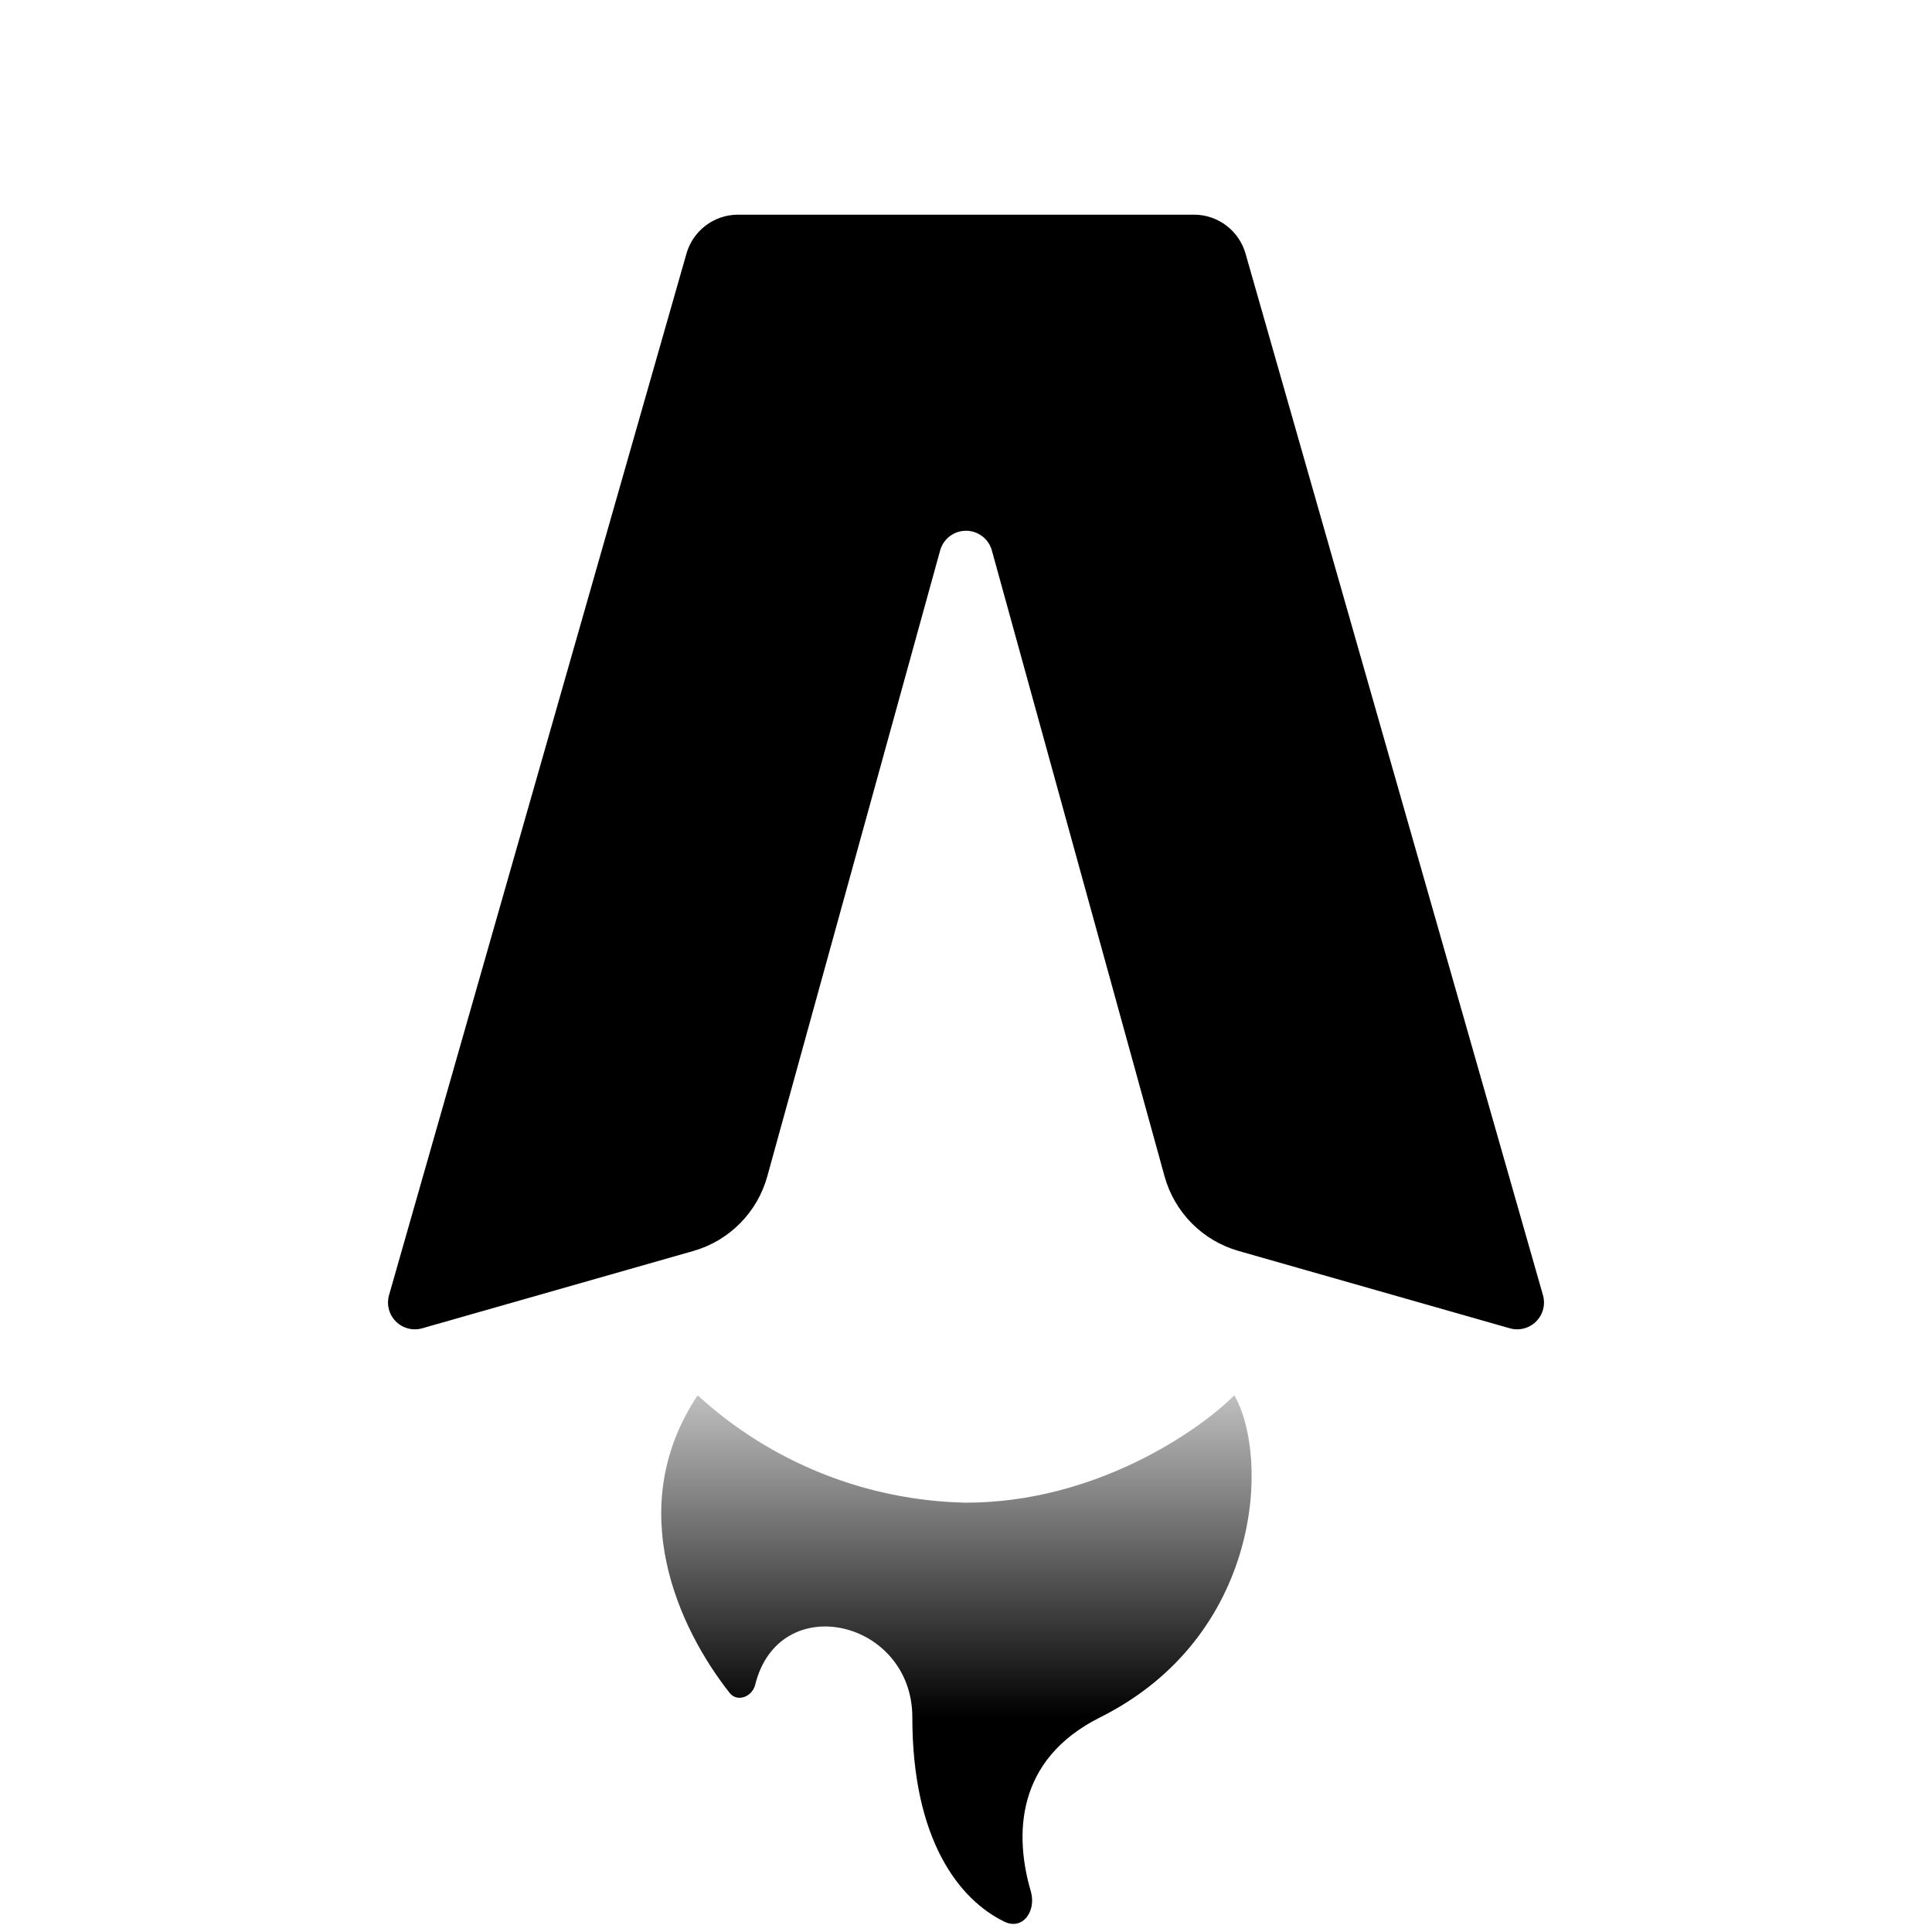
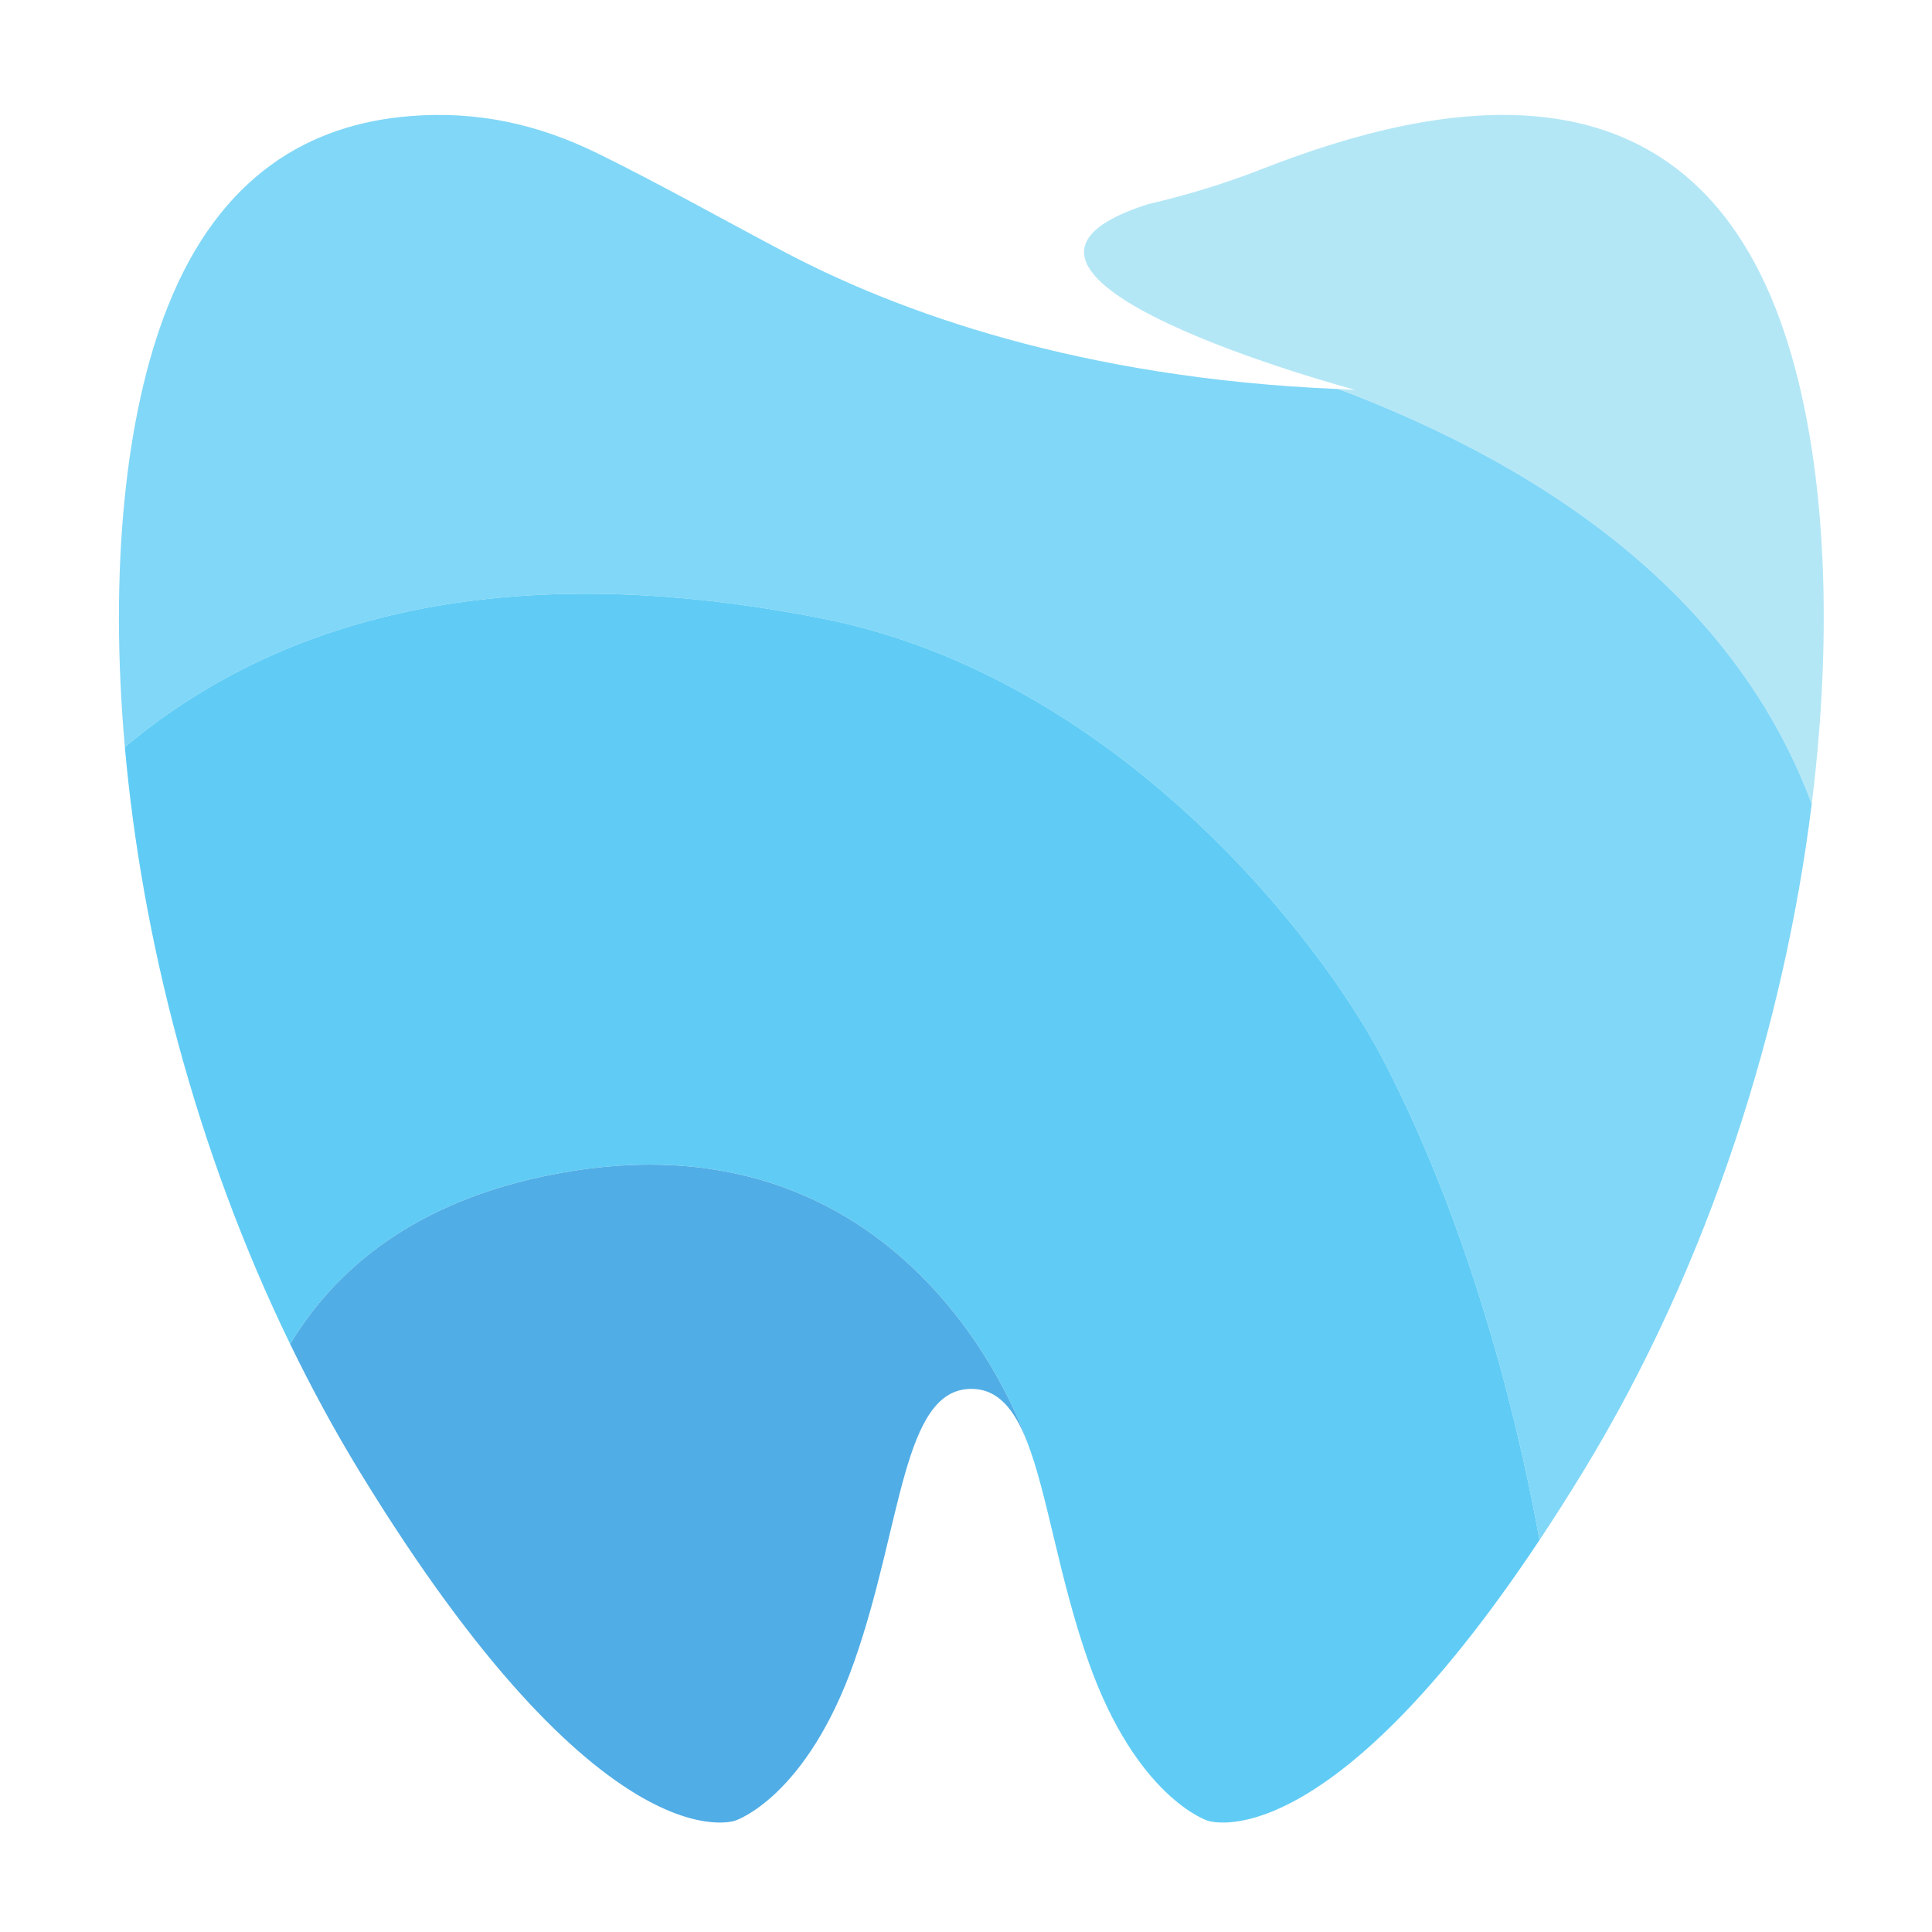
- <svg xmlns="http://www.w3.org/2000/svg" fill="none" viewBox="0 0 36 36">
-   <path fill="#000" d="M22.25 4h-8.5a1 1 0 0 0-.96.73l-5.54 19.4a.5.5 0 0 0 .62.62l5.05-1.44a2 2 0 0 0 1.38-1.4l3.22-11.66a.5.5 0 0 1 .96 0l3.22 11.67a2 2 0 0 0 1.38 1.39l5.05 1.44a.5.5 0 0 0 .62-.62l-5.54-19.4a1 1 0 0 0-.96-.73Z" />
-   <path fill="url(#gradient)" d="M18 28a7.63 7.63 0 0 1-5-2c-1.4 2.1-.35 4.35.6 5.55.14.17.41.07.47-.15.44-1.8 2.93-1.22 2.93.6 0 2.28.87 3.4 1.72 3.81.34.16.59-.2.49-.56-.31-1.05-.29-2.46 1.29-3.25 3-1.5 3.17-4.83 2.5-6-.67.67-2.6 2-5 2Z" />
+ <svg xmlns="http://www.w3.org/2000/svg" width="500" zoomAndPan="magnify" viewBox="0 0 375 375" height="500" preserveAspectRatio="xMidYMid meet" version="1.0">
  <defs>
-     <linearGradient id="gradient" x1="16" x2="16" y1="32" y2="24" gradientUnits="userSpaceOnUse">
-       <stop stop-color="#000" />
-       <stop offset="1" stop-color="#000" stop-opacity="0" />
-     </linearGradient>
+     <clipPath id="e675ef5057">
+       <path d="M 210.348 22.305 L 353.988 22.305 L 353.988 156.484 L 210.348 156.484 Z M 210.348 22.305 " clip-rule="nonzero" />
+     </clipPath>
+     <clipPath id="3cef5ec57a">
+       <path d="M 24 115 L 298.871 115 L 298.871 353.734 L 24 353.734 Z M 24 115 " clip-rule="nonzero" />
+     </clipPath>
+     <clipPath id="51c7f5e499">
+       <path d="M 56 226 L 199.453 226 L 199.453 353.734 L 56 353.734 Z M 56 226 " clip-rule="nonzero" />
+     </clipPath>
  </defs>
-   <style>
-     @media (prefers-color-scheme:dark){:root{filter:invert(100%)}}
-   </style>
+   <g clip-path="url(#e675ef5057)">
+     <path fill="#b4e7f6" d="M 259.766 75.512 C 260.852 75.555 261.898 75.625 262.996 75.66 C 262.996 75.66 179.59 53.375 222.867 39.617 C 229.719 38.031 237.254 35.828 245.125 32.742 C 279.379 19.336 325.172 10.773 344.531 59.555 C 353.75 82.793 356.453 117.609 351.656 156.066 C 341.133 127.688 315.914 96.691 259.766 75.512 " fill-opacity="1" fill-rule="nonzero" />
+   </g>
+   <path fill="#81d7f7" d="M 159.688 120.066 C 112.59 110.738 62.5 112.906 24.234 145.004 C 21.211 110.977 24.215 80.543 32.547 59.555 C 42.734 33.879 60.25 24.09 79.547 22.539 C 92.641 21.48 104.445 24.094 116.078 29.812 C 128.352 35.852 140.27 42.586 152.367 48.961 C 174.277 60.52 209.566 73.414 259.766 75.512 C 315.914 96.691 341.133 127.688 351.656 156.066 C 346.391 198.348 332.062 245.031 307.301 285.594 C 304.391 290.359 301.559 294.797 298.816 298.926 C 295.59 280.941 286.984 241.535 268.656 206.051 C 255.93 181.41 216.086 131.238 159.688 120.066 " fill-opacity="1" fill-rule="nonzero" />
+   <g clip-path="url(#3cef5ec57a)">
+     <path fill="#60ccf5" d="M 159.688 120.066 C 216.086 131.238 255.93 181.41 268.656 206.051 C 286.984 241.535 295.59 280.941 298.816 298.926 C 256.957 361.891 234.332 353.371 234.332 353.371 C 234.332 353.371 220.555 348.898 211.246 322.457 C 205.52 306.188 203.316 289.926 199.344 279.82 C 199.344 279.82 178.113 214.469 107.75 227.875 C 80.418 233.082 65.004 246.465 56.324 260.887 C 37.898 222.98 27.512 181.887 24.234 145.004 C 62.5 112.906 112.59 110.738 159.688 120.066 " fill-opacity="1" fill-rule="nonzero" />
+   </g>
+   <g clip-path="url(#51c7f5e499)">
+     <path fill="#51ade5" d="M 107.75 227.875 C 178.113 214.469 199.344 279.82 199.344 279.82 C 196.863 273.504 193.691 269.582 188.539 269.582 C 175.137 269.582 175.137 296.023 165.828 322.457 C 156.52 348.898 142.746 353.371 142.746 353.371 C 142.746 353.371 117.055 363.051 69.777 285.594 C 64.883 277.57 60.418 269.305 56.324 260.887 C 65.004 246.465 80.418 233.082 107.75 227.875 " fill-opacity="1" fill-rule="nonzero" />
+   </g>
</svg>
